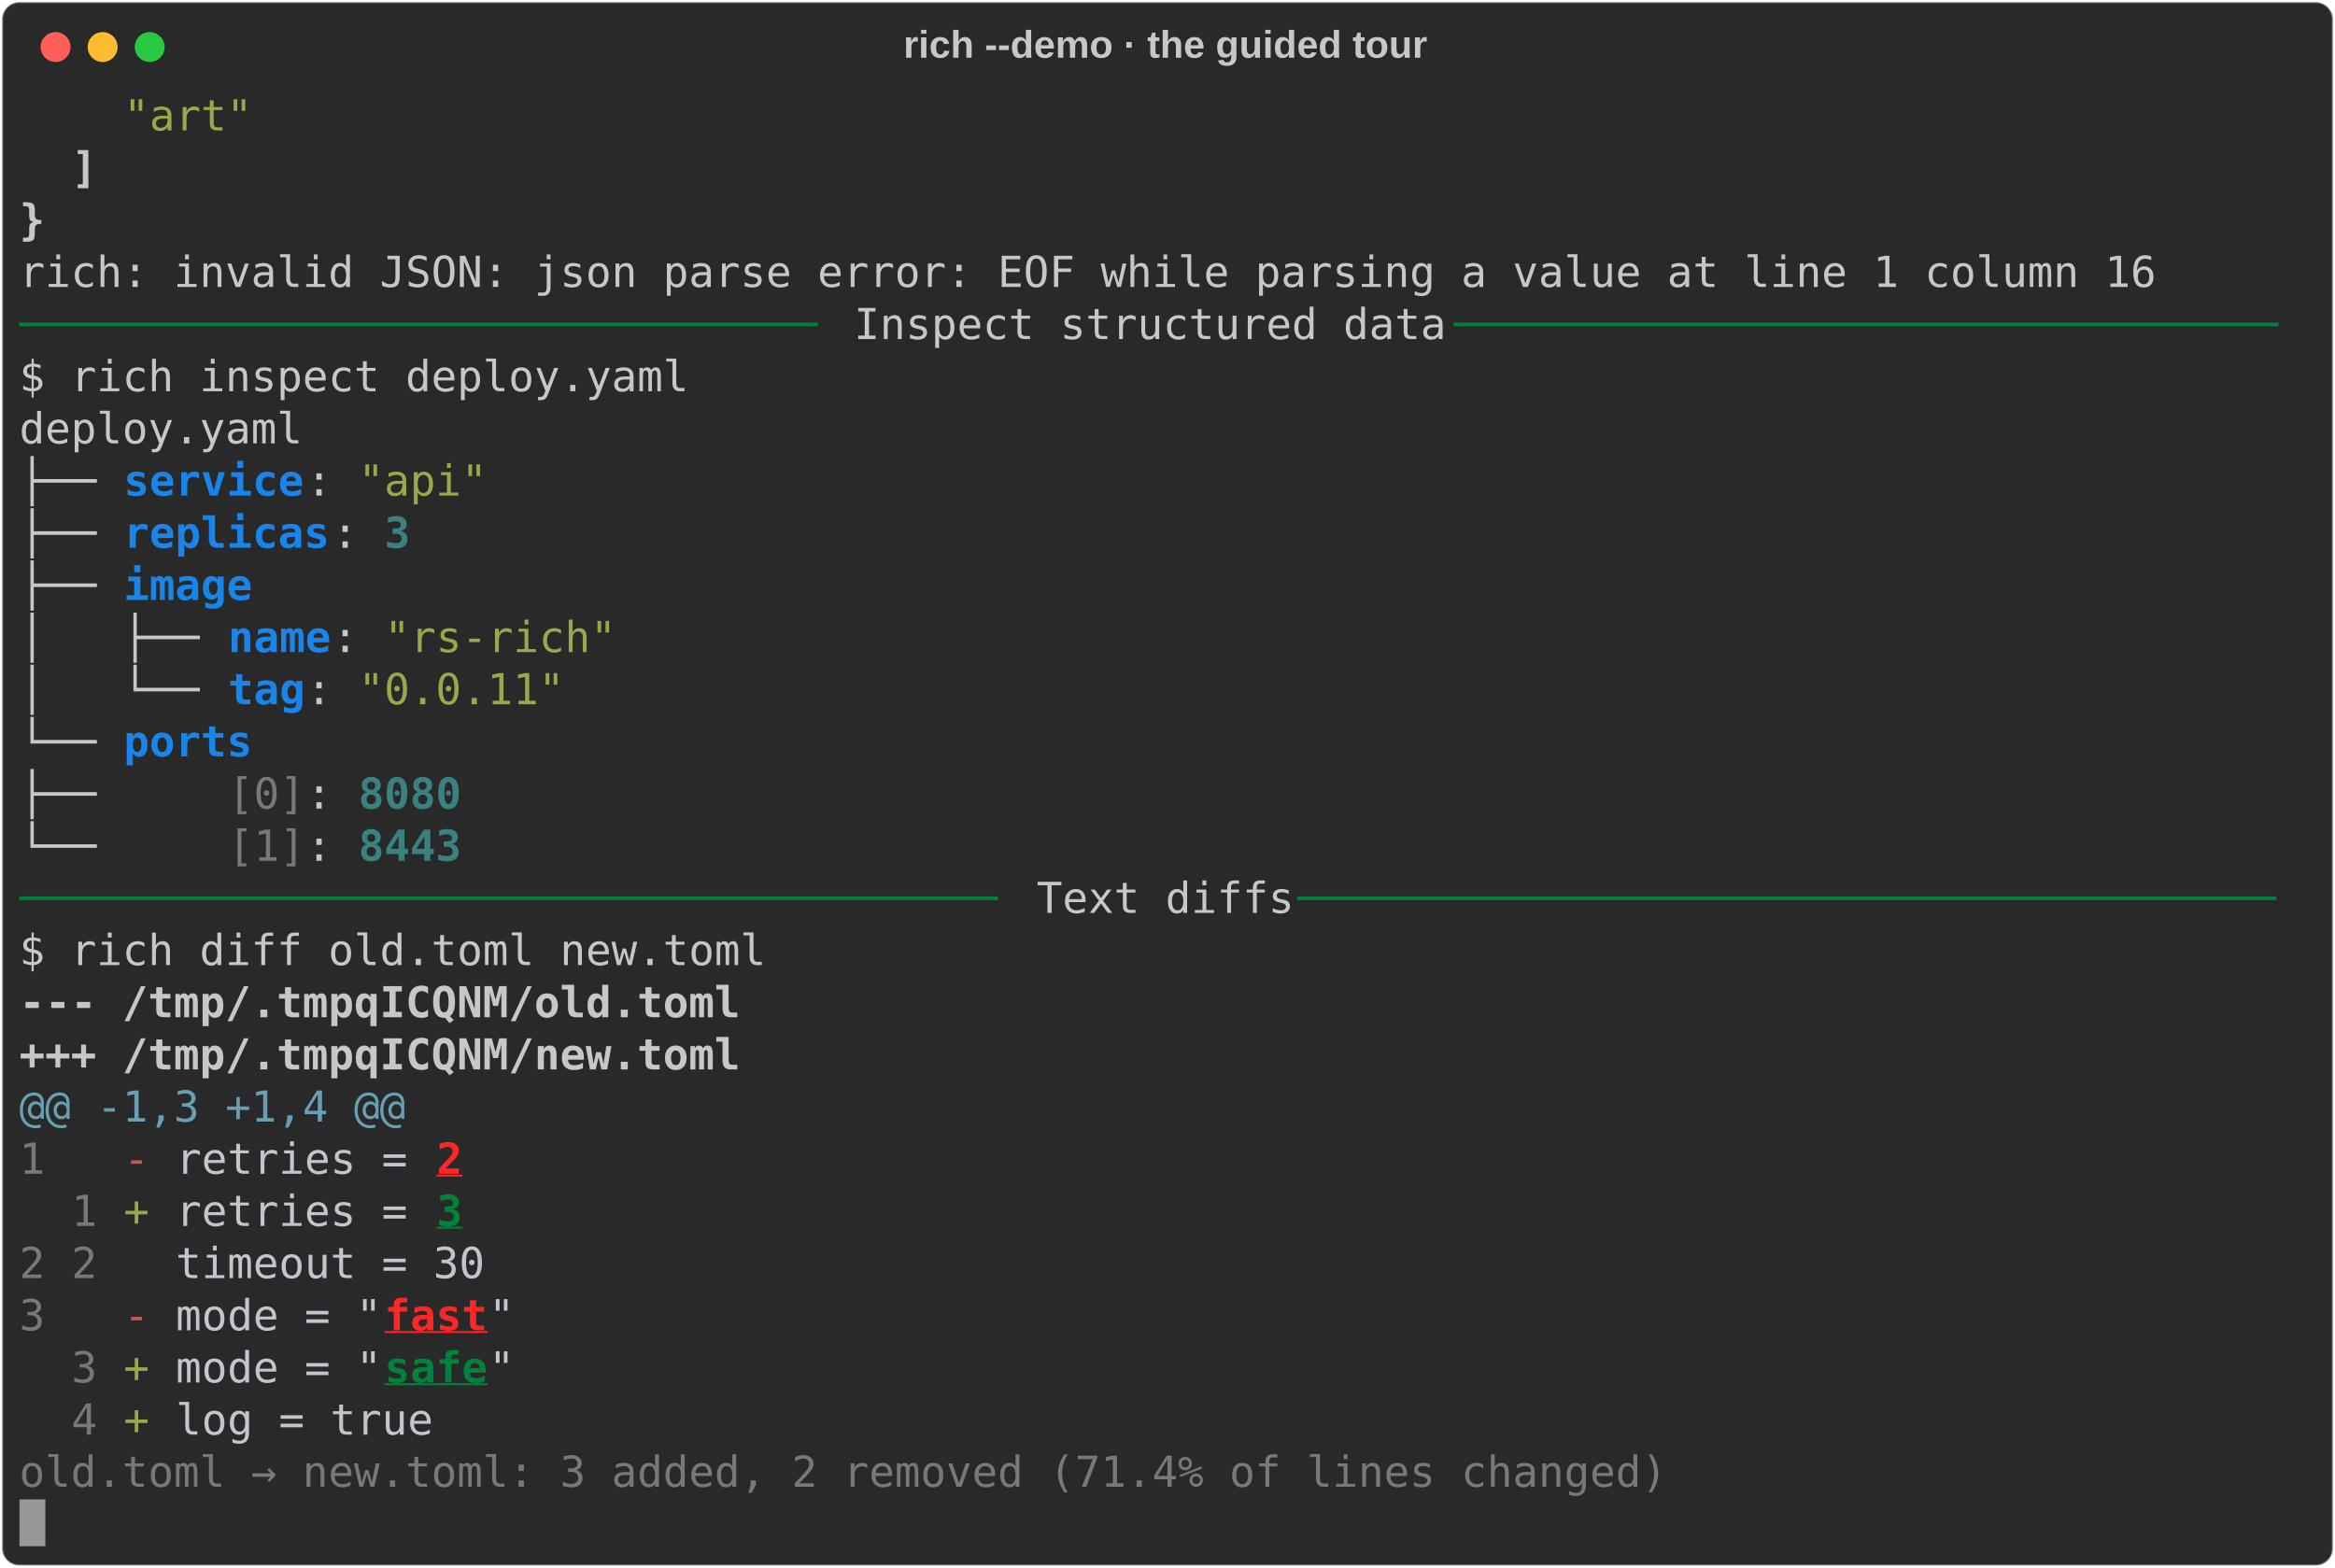
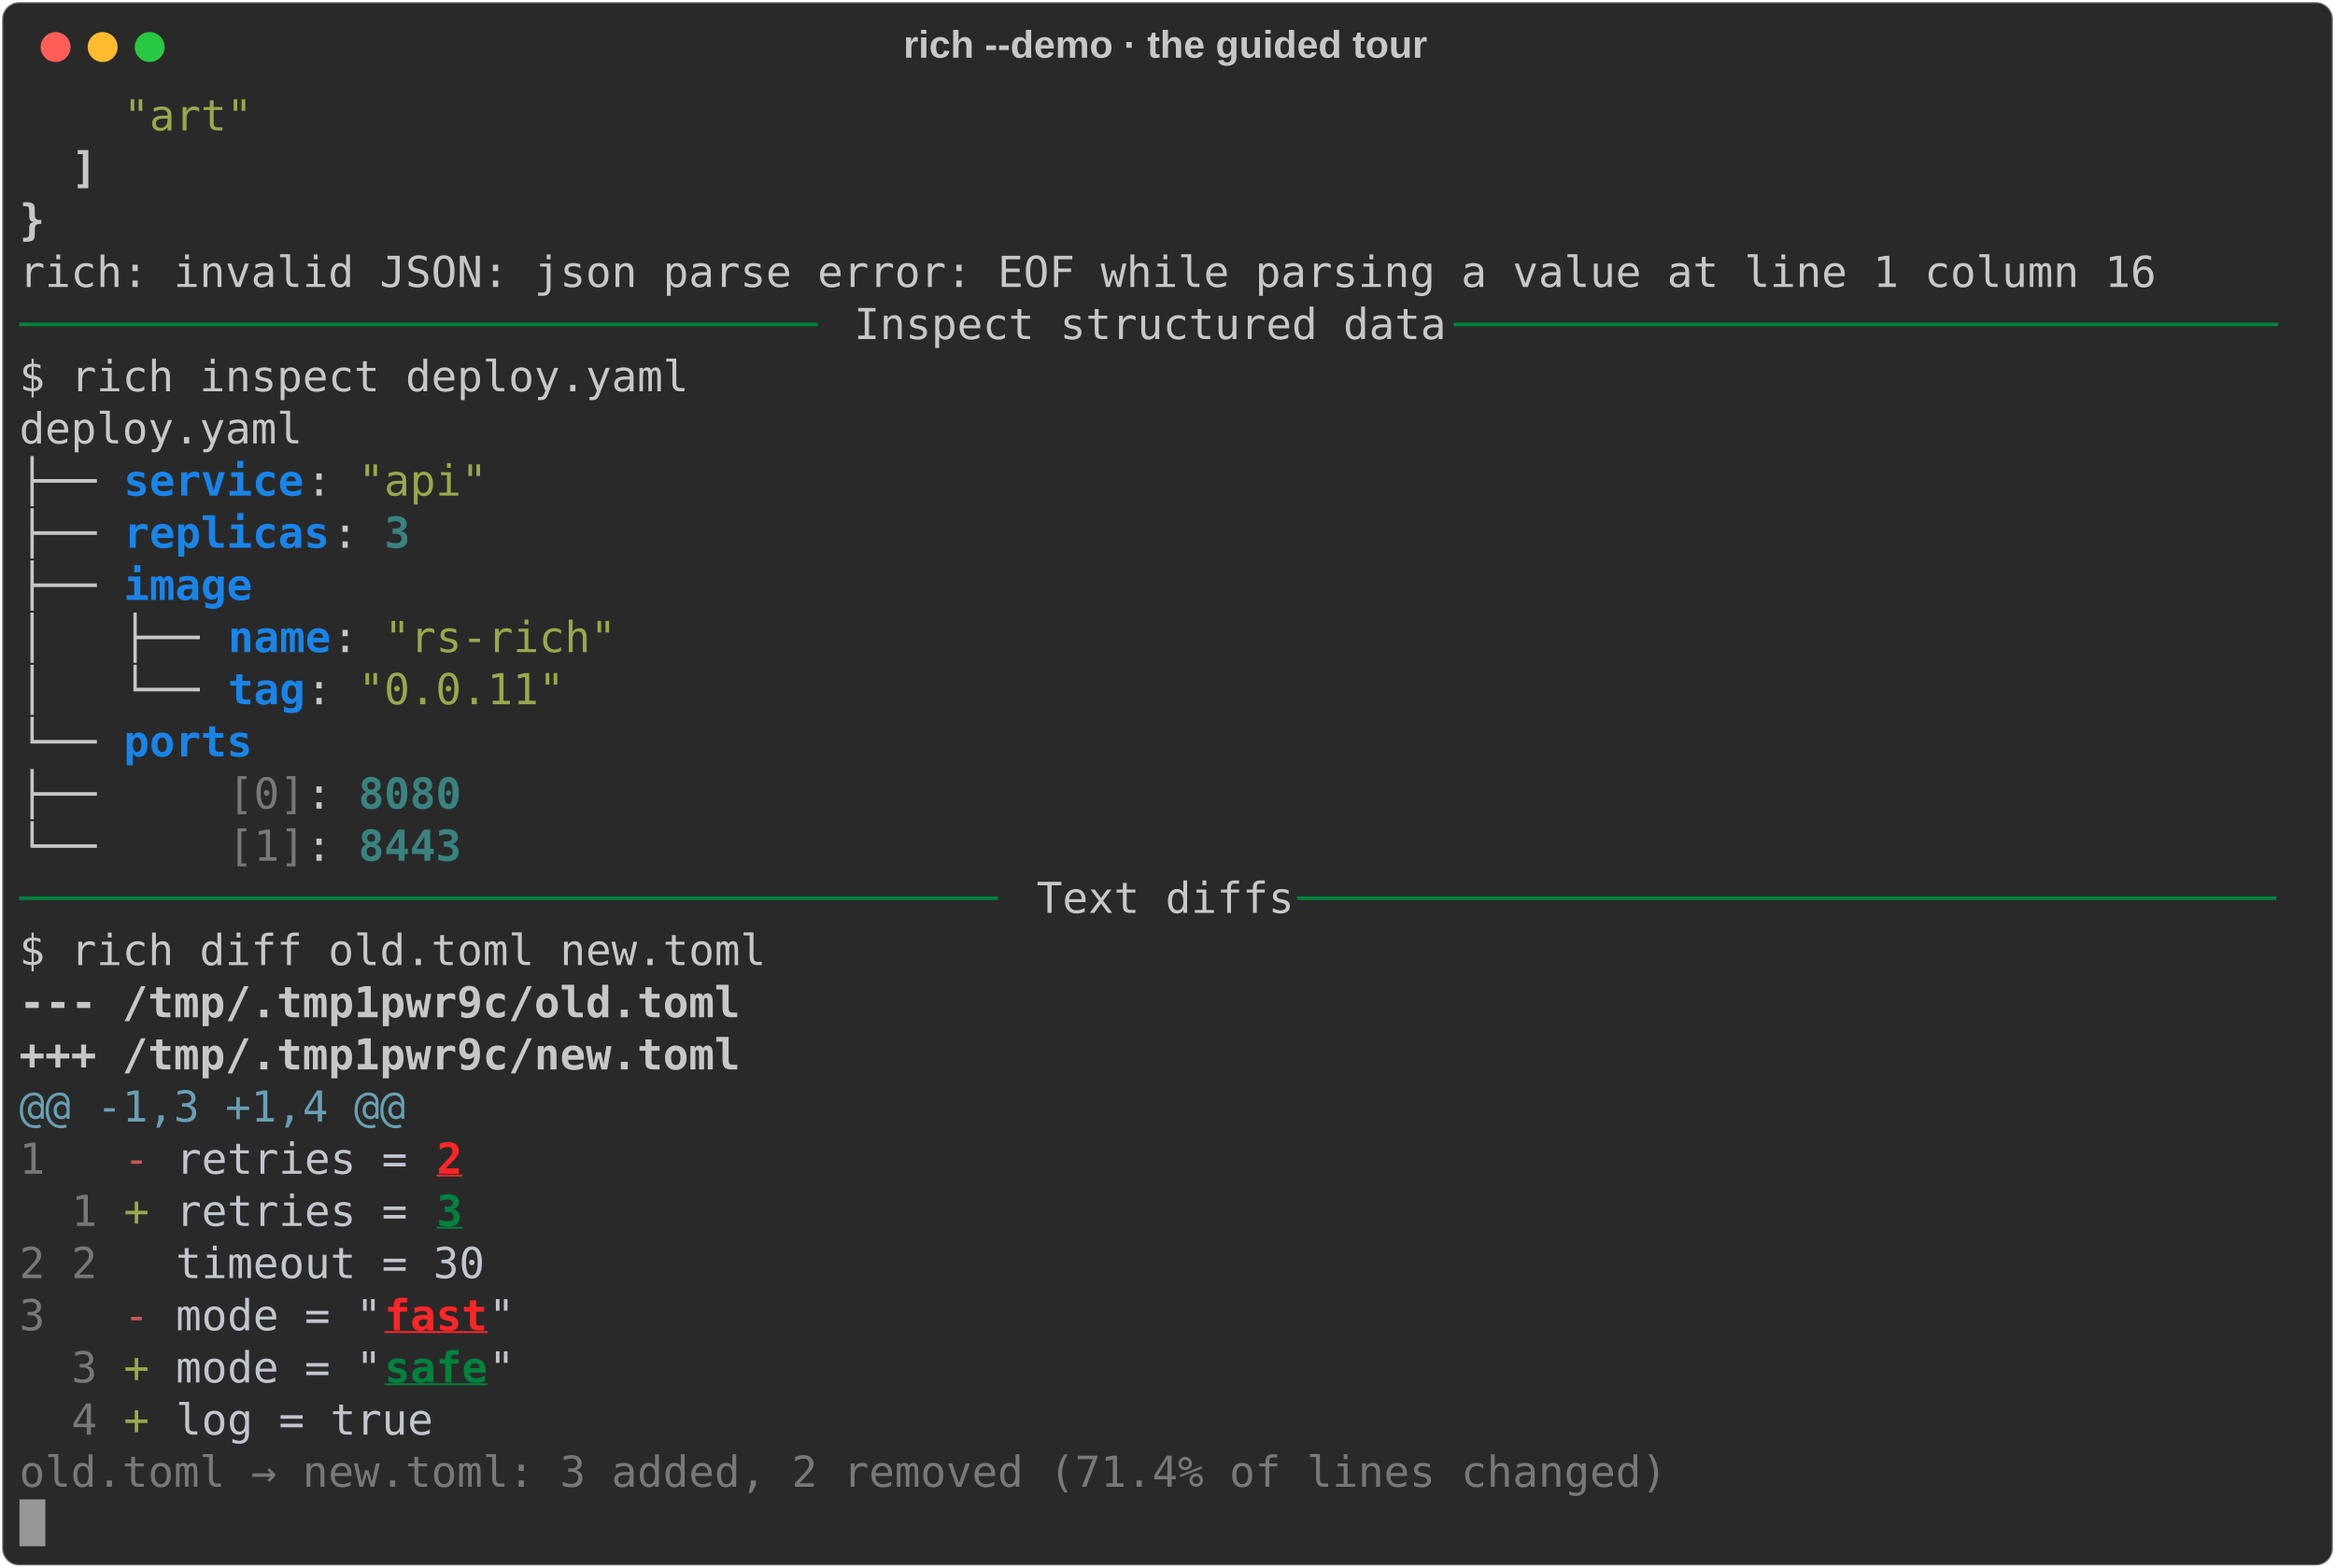
<svg xmlns="http://www.w3.org/2000/svg" class="rich-terminal" viewBox="0 0 1092 733.2">
  <style>

    @font-face {
        font-family: "Fira Code";
        src: local("FiraCode-Regular"),
                url("https://cdnjs.cloudflare.com/ajax/libs/firacode/6.2.0/woff2/FiraCode-Regular.woff2") format("woff2"),
                url("https://cdnjs.cloudflare.com/ajax/libs/firacode/6.2.0/woff/FiraCode-Regular.woff") format("woff");
        font-style: normal;
        font-weight: 400;
    }
    @font-face {
        font-family: "Fira Code";
        src: local("FiraCode-Bold"),
                url("https://cdnjs.cloudflare.com/ajax/libs/firacode/6.2.0/woff2/FiraCode-Bold.woff2") format("woff2"),
                url("https://cdnjs.cloudflare.com/ajax/libs/firacode/6.2.0/woff/FiraCode-Bold.woff") format("woff");
        font-style: bold;
        font-weight: 700;
    }

    .rich-record-matrix {
        font-family: Fira Code, monospace;
        font-size: 20px;
        line-height: 24.4px;
        font-variant-east-asian: full-width;
    }

    .rich-record-title {
        font-size: 18px;
        font-weight: bold;
        font-family: arial;
    }

    .rich-record-r1 { fill: #c5c8c6 }
.rich-record-r2 { fill: #98a84b }
.rich-record-r3 { fill: #c5c8c6;font-weight: bold }
.rich-record-r4 { fill: #00823d }
.rich-record-r5 { fill: #1984e9;font-weight: bold }
.rich-record-r6 { fill: #398280;font-weight: bold }
.rich-record-r7 { fill: #777877 }
.rich-record-r8 { fill: #68a0b3 }
.rich-record-r9 { fill: #cc555a }
.rich-record-r10 { fill: #c0c5ce }
.rich-record-r11 { fill: #ff2627;font-weight: bold;text-decoration: underline; }
.rich-record-r12 { fill: #00823d;font-weight: bold;text-decoration: underline; }
    </style>
  <defs>
    <clipPath id="rich-record-clip-terminal">
      <rect x="0" y="0" width="1072.6" height="682.2" />
    </clipPath>
    <clipPath id="rich-record-line-0">
      <rect x="0" y="1.5" width="1073.6" height="24.65" />
    </clipPath>
    <clipPath id="rich-record-line-1">
      <rect x="0" y="25.9" width="1073.6" height="24.65" />
    </clipPath>
    <clipPath id="rich-record-line-2">
      <rect x="0" y="50.3" width="1073.6" height="24.65" />
    </clipPath>
    <clipPath id="rich-record-line-3">
      <rect x="0" y="74.7" width="1073.6" height="24.65" />
    </clipPath>
    <clipPath id="rich-record-line-4">
      <rect x="0" y="99.1" width="1073.6" height="24.65" />
    </clipPath>
    <clipPath id="rich-record-line-5">
      <rect x="0" y="123.5" width="1073.6" height="24.65" />
    </clipPath>
    <clipPath id="rich-record-line-6">
      <rect x="0" y="147.9" width="1073.6" height="24.65" />
    </clipPath>
    <clipPath id="rich-record-line-7">
      <rect x="0" y="172.3" width="1073.6" height="24.65" />
    </clipPath>
    <clipPath id="rich-record-line-8">
      <rect x="0" y="196.7" width="1073.6" height="24.65" />
    </clipPath>
    <clipPath id="rich-record-line-9">
      <rect x="0" y="221.1" width="1073.6" height="24.65" />
    </clipPath>
    <clipPath id="rich-record-line-10">
      <rect x="0" y="245.5" width="1073.6" height="24.65" />
    </clipPath>
    <clipPath id="rich-record-line-11">
      <rect x="0" y="269.9" width="1073.6" height="24.65" />
    </clipPath>
    <clipPath id="rich-record-line-12">
      <rect x="0" y="294.3" width="1073.6" height="24.65" />
    </clipPath>
    <clipPath id="rich-record-line-13">
      <rect x="0" y="318.7" width="1073.6" height="24.65" />
    </clipPath>
    <clipPath id="rich-record-line-14">
      <rect x="0" y="343.1" width="1073.6" height="24.65" />
    </clipPath>
    <clipPath id="rich-record-line-15">
      <rect x="0" y="367.5" width="1073.6" height="24.65" />
    </clipPath>
    <clipPath id="rich-record-line-16">
      <rect x="0" y="391.9" width="1073.6" height="24.65" />
    </clipPath>
    <clipPath id="rich-record-line-17">
      <rect x="0" y="416.3" width="1073.6" height="24.65" />
    </clipPath>
    <clipPath id="rich-record-line-18">
      <rect x="0" y="440.7" width="1073.6" height="24.65" />
    </clipPath>
    <clipPath id="rich-record-line-19">
      <rect x="0" y="465.1" width="1073.6" height="24.65" />
    </clipPath>
    <clipPath id="rich-record-line-20">
      <rect x="0" y="489.5" width="1073.6" height="24.65" />
    </clipPath>
    <clipPath id="rich-record-line-21">
      <rect x="0" y="513.9" width="1073.6" height="24.65" />
    </clipPath>
    <clipPath id="rich-record-line-22">
      <rect x="0" y="538.3" width="1073.6" height="24.65" />
    </clipPath>
    <clipPath id="rich-record-line-23">
      <rect x="0" y="562.7" width="1073.6" height="24.65" />
    </clipPath>
    <clipPath id="rich-record-line-24">
      <rect x="0" y="587.1" width="1073.6" height="24.65" />
    </clipPath>
    <clipPath id="rich-record-line-25">
      <rect x="0" y="611.5" width="1073.6" height="24.65" />
    </clipPath>
    <clipPath id="rich-record-line-26">
      <rect x="0" y="635.9" width="1073.6" height="24.65" />
    </clipPath>
  </defs>
  <rect fill="#292929" stroke="rgba(255,255,255,0.35)" stroke-width="1" x="1" y="1" width="1090" height="731.2" rx="8" />
  <text class="rich-record-title" fill="#c5c8c6" text-anchor="middle" x="545" y="27">rich --demo · the guided tour</text>
  <g transform="translate(26,22)">
    <circle cx="0" cy="0" r="7" fill="#ff5f57" />
    <circle cx="22" cy="0" r="7" fill="#febc2e" />
    <circle cx="44" cy="0" r="7" fill="#28c840" />
  </g>
  <g transform="translate(9, 41)" clip-path="url(#rich-record-clip-terminal)">
    <g class="rich-record-matrix">
      <text class="rich-record-r2" x="48.8" y="20" textLength="61" clip-path="url(#rich-record-line-0)">"art"</text>
      <text class="rich-record-r1" x="1073.6" y="20" textLength="12.2" clip-path="url(#rich-record-line-0)">
</text>
      <text class="rich-record-r3" x="24.4" y="44.4" textLength="12.2" clip-path="url(#rich-record-line-1)">]</text>
      <text class="rich-record-r1" x="1073.6" y="44.4" textLength="12.2" clip-path="url(#rich-record-line-1)">
</text>
      <text class="rich-record-r3" x="0" y="68.8" textLength="12.2" clip-path="url(#rich-record-line-2)">}</text>
      <text class="rich-record-r1" x="1073.6" y="68.8" textLength="12.2" clip-path="url(#rich-record-line-2)">
</text>
      <text class="rich-record-r1" x="0" y="93.2" textLength="1073.6" clip-path="url(#rich-record-line-3)">rich: invalid JSON: json parse error: EOF while parsing a value at line 1 column 16     </text>
      <text class="rich-record-r1" x="1073.6" y="93.2" textLength="12.2" clip-path="url(#rich-record-line-3)">
</text>
      <text class="rich-record-r4" x="0" y="117.6" textLength="390.4" clip-path="url(#rich-record-line-4)">─────────────────────────────── </text>
      <text class="rich-record-r1" x="390.4" y="117.6" textLength="280.6" clip-path="url(#rich-record-line-4)">Inspect structured data</text>
      <text class="rich-record-r4" x="671" y="117.6" textLength="402.6" clip-path="url(#rich-record-line-4)"> ────────────────────────────────</text>
      <text class="rich-record-r1" x="1073.6" y="117.6" textLength="12.2" clip-path="url(#rich-record-line-4)">
</text>
      <text class="rich-record-r1" x="0" y="142" textLength="1073.6" clip-path="url(#rich-record-line-5)">$ rich inspect deploy.yaml                                                              </text>
      <text class="rich-record-r1" x="1073.6" y="142" textLength="12.2" clip-path="url(#rich-record-line-5)">
</text>
      <text class="rich-record-r1" x="0" y="166.4" textLength="1073.6" clip-path="url(#rich-record-line-6)">deploy.yaml                                                                             </text>
      <text class="rich-record-r1" x="1073.6" y="166.4" textLength="12.2" clip-path="url(#rich-record-line-6)">
</text>
      <text class="rich-record-r1" x="0" y="190.8" textLength="48.8" clip-path="url(#rich-record-line-7)">├── </text>
      <text class="rich-record-r5" x="48.8" y="190.8" textLength="85.4" clip-path="url(#rich-record-line-7)">service</text>
      <text class="rich-record-r1" x="134.2" y="190.8" textLength="24.4" clip-path="url(#rich-record-line-7)">: </text>
      <text class="rich-record-r2" x="158.6" y="190.8" textLength="61" clip-path="url(#rich-record-line-7)">"api"</text>
      <text class="rich-record-r1" x="1073.6" y="190.8" textLength="12.2" clip-path="url(#rich-record-line-7)">
</text>
      <text class="rich-record-r1" x="0" y="215.2" textLength="48.8" clip-path="url(#rich-record-line-8)">├── </text>
      <text class="rich-record-r5" x="48.8" y="215.2" textLength="97.6" clip-path="url(#rich-record-line-8)">replicas</text>
      <text class="rich-record-r1" x="146.4" y="215.2" textLength="24.4" clip-path="url(#rich-record-line-8)">: </text>
      <text class="rich-record-r6" x="170.8" y="215.2" textLength="12.2" clip-path="url(#rich-record-line-8)">3</text>
      <text class="rich-record-r1" x="1073.6" y="215.2" textLength="12.2" clip-path="url(#rich-record-line-8)">
</text>
      <text class="rich-record-r1" x="0" y="239.6" textLength="48.8" clip-path="url(#rich-record-line-9)">├── </text>
      <text class="rich-record-r5" x="48.8" y="239.6" textLength="61" clip-path="url(#rich-record-line-9)">image</text>
      <text class="rich-record-r1" x="1073.6" y="239.6" textLength="12.2" clip-path="url(#rich-record-line-9)">
</text>
      <text class="rich-record-r1" x="0" y="264" textLength="97.6" clip-path="url(#rich-record-line-10)">│   ├── </text>
      <text class="rich-record-r5" x="97.6" y="264" textLength="48.8" clip-path="url(#rich-record-line-10)">name</text>
      <text class="rich-record-r1" x="146.4" y="264" textLength="24.4" clip-path="url(#rich-record-line-10)">: </text>
      <text class="rich-record-r2" x="170.8" y="264" textLength="109.8" clip-path="url(#rich-record-line-10)">"rs-rich"</text>
      <text class="rich-record-r1" x="1073.6" y="264" textLength="12.2" clip-path="url(#rich-record-line-10)">
</text>
      <text class="rich-record-r1" x="0" y="288.4" textLength="97.6" clip-path="url(#rich-record-line-11)">│   └── </text>
      <text class="rich-record-r5" x="97.6" y="288.4" textLength="36.6" clip-path="url(#rich-record-line-11)">tag</text>
      <text class="rich-record-r1" x="134.2" y="288.4" textLength="24.4" clip-path="url(#rich-record-line-11)">: </text>
      <text class="rich-record-r2" x="158.6" y="288.4" textLength="97.6" clip-path="url(#rich-record-line-11)">"0.0.11"</text>
      <text class="rich-record-r1" x="1073.6" y="288.4" textLength="12.2" clip-path="url(#rich-record-line-11)">
</text>
      <text class="rich-record-r1" x="0" y="312.8" textLength="48.8" clip-path="url(#rich-record-line-12)">└── </text>
      <text class="rich-record-r5" x="48.8" y="312.8" textLength="61" clip-path="url(#rich-record-line-12)">ports</text>
      <text class="rich-record-r1" x="1073.6" y="312.8" textLength="12.2" clip-path="url(#rich-record-line-12)">
</text>
      <text class="rich-record-r1" x="0" y="337.2" textLength="97.6" clip-path="url(#rich-record-line-13)">    ├── </text>
      <text class="rich-record-r7" x="97.6" y="337.2" textLength="36.6" clip-path="url(#rich-record-line-13)">[0]</text>
      <text class="rich-record-r1" x="134.2" y="337.2" textLength="24.4" clip-path="url(#rich-record-line-13)">: </text>
      <text class="rich-record-r6" x="158.6" y="337.2" textLength="48.8" clip-path="url(#rich-record-line-13)">8080</text>
      <text class="rich-record-r1" x="1073.6" y="337.2" textLength="12.2" clip-path="url(#rich-record-line-13)">
</text>
      <text class="rich-record-r1" x="0" y="361.6" textLength="97.6" clip-path="url(#rich-record-line-14)">    └── </text>
      <text class="rich-record-r7" x="97.6" y="361.6" textLength="36.6" clip-path="url(#rich-record-line-14)">[1]</text>
      <text class="rich-record-r1" x="134.2" y="361.6" textLength="24.4" clip-path="url(#rich-record-line-14)">: </text>
      <text class="rich-record-r6" x="158.6" y="361.6" textLength="48.8" clip-path="url(#rich-record-line-14)">8443</text>
      <text class="rich-record-r1" x="1073.6" y="361.6" textLength="12.2" clip-path="url(#rich-record-line-14)">
</text>
      <text class="rich-record-r4" x="0" y="386" textLength="475.8" clip-path="url(#rich-record-line-15)">────────────────────────────────────── </text>
      <text class="rich-record-r1" x="475.8" y="386" textLength="122" clip-path="url(#rich-record-line-15)">Text diffs</text>
      <text class="rich-record-r4" x="597.8" y="386" textLength="475.8" clip-path="url(#rich-record-line-15)"> ──────────────────────────────────────</text>
      <text class="rich-record-r1" x="1073.6" y="386" textLength="12.2" clip-path="url(#rich-record-line-15)">
</text>
      <text class="rich-record-r1" x="0" y="410.4" textLength="1073.6" clip-path="url(#rich-record-line-16)">$ rich diff old.toml new.toml                                                           </text>
      <text class="rich-record-r1" x="1073.6" y="410.4" textLength="12.2" clip-path="url(#rich-record-line-16)">
</text>
-       <text class="rich-record-r3" x="0" y="434.8" textLength="341.6" clip-path="url(#rich-record-line-17)">--- /tmp/.tmpqICQNM/old.toml</text>
+       <text class="rich-record-r3" x="0" y="434.8" textLength="341.6" clip-path="url(#rich-record-line-17)">--- /tmp/.tmp1pwr9c/old.toml</text>
      <text class="rich-record-r1" x="1073.6" y="434.8" textLength="12.2" clip-path="url(#rich-record-line-17)">
</text>
-       <text class="rich-record-r3" x="0" y="459.2" textLength="341.6" clip-path="url(#rich-record-line-18)">+++ /tmp/.tmpqICQNM/new.toml</text>
+       <text class="rich-record-r3" x="0" y="459.2" textLength="341.6" clip-path="url(#rich-record-line-18)">+++ /tmp/.tmp1pwr9c/new.toml</text>
      <text class="rich-record-r1" x="1073.6" y="459.2" textLength="12.2" clip-path="url(#rich-record-line-18)">
</text>
      <text class="rich-record-r8" x="0" y="483.6" textLength="183" clip-path="url(#rich-record-line-19)">@@ -1,3 +1,4 @@</text>
      <text class="rich-record-r1" x="1073.6" y="483.6" textLength="12.2" clip-path="url(#rich-record-line-19)">
</text>
      <text class="rich-record-r7" x="0" y="508" textLength="12.2" clip-path="url(#rich-record-line-20)">1</text>
      <text class="rich-record-r9" x="48.8" y="508" textLength="12.2" clip-path="url(#rich-record-line-20)">-</text>
      <text class="rich-record-r10" x="73.2" y="508" textLength="122" clip-path="url(#rich-record-line-20)">retries = </text>
      <text class="rich-record-r11" x="195.2" y="508" textLength="12.2" clip-path="url(#rich-record-line-20)">2</text>
      <text class="rich-record-r1" x="1073.6" y="508" textLength="12.2" clip-path="url(#rich-record-line-20)">
</text>
      <text class="rich-record-r7" x="24.4" y="532.4" textLength="12.2" clip-path="url(#rich-record-line-21)">1</text>
      <text class="rich-record-r2" x="48.8" y="532.4" textLength="12.2" clip-path="url(#rich-record-line-21)">+</text>
      <text class="rich-record-r10" x="73.2" y="532.4" textLength="122" clip-path="url(#rich-record-line-21)">retries = </text>
      <text class="rich-record-r12" x="195.2" y="532.4" textLength="12.2" clip-path="url(#rich-record-line-21)">3</text>
      <text class="rich-record-r1" x="1073.6" y="532.4" textLength="12.2" clip-path="url(#rich-record-line-21)">
</text>
      <text class="rich-record-r7" x="0" y="556.8" textLength="12.2" clip-path="url(#rich-record-line-22)">2</text>
      <text class="rich-record-r7" x="24.4" y="556.8" textLength="12.2" clip-path="url(#rich-record-line-22)">2</text>
      <text class="rich-record-r10" x="73.2" y="556.8" textLength="146.4" clip-path="url(#rich-record-line-22)">timeout = 30</text>
      <text class="rich-record-r1" x="1073.6" y="556.8" textLength="12.2" clip-path="url(#rich-record-line-22)">
</text>
      <text class="rich-record-r7" x="0" y="581.2" textLength="12.2" clip-path="url(#rich-record-line-23)">3</text>
      <text class="rich-record-r9" x="48.8" y="581.2" textLength="12.2" clip-path="url(#rich-record-line-23)">-</text>
      <text class="rich-record-r10" x="73.2" y="581.2" textLength="97.6" clip-path="url(#rich-record-line-23)">mode = "</text>
      <text class="rich-record-r11" x="170.8" y="581.2" textLength="48.8" clip-path="url(#rich-record-line-23)">fast</text>
      <text class="rich-record-r10" x="219.6" y="581.2" textLength="12.2" clip-path="url(#rich-record-line-23)">"</text>
      <text class="rich-record-r1" x="1073.6" y="581.2" textLength="12.2" clip-path="url(#rich-record-line-23)">
</text>
      <text class="rich-record-r7" x="24.4" y="605.6" textLength="12.2" clip-path="url(#rich-record-line-24)">3</text>
      <text class="rich-record-r2" x="48.8" y="605.6" textLength="12.2" clip-path="url(#rich-record-line-24)">+</text>
      <text class="rich-record-r10" x="73.2" y="605.6" textLength="97.6" clip-path="url(#rich-record-line-24)">mode = "</text>
      <text class="rich-record-r12" x="170.8" y="605.6" textLength="48.8" clip-path="url(#rich-record-line-24)">safe</text>
      <text class="rich-record-r10" x="219.6" y="605.6" textLength="12.2" clip-path="url(#rich-record-line-24)">"</text>
      <text class="rich-record-r1" x="1073.6" y="605.6" textLength="12.2" clip-path="url(#rich-record-line-24)">
</text>
      <text class="rich-record-r7" x="24.4" y="630" textLength="12.2" clip-path="url(#rich-record-line-25)">4</text>
      <text class="rich-record-r2" x="48.8" y="630" textLength="12.2" clip-path="url(#rich-record-line-25)">+</text>
      <text class="rich-record-r10" x="73.2" y="630" textLength="122" clip-path="url(#rich-record-line-25)">log = true</text>
      <text class="rich-record-r1" x="1073.6" y="630" textLength="12.2" clip-path="url(#rich-record-line-25)">
</text>
      <text class="rich-record-r7" x="0" y="654.4" textLength="780.8" clip-path="url(#rich-record-line-26)">old.toml → new.toml: 3 added, 2 removed (71.4% of lines changed)</text>
      <text class="rich-record-r1" x="1073.6" y="654.4" textLength="12.2" clip-path="url(#rich-record-line-26)">
</text>
      <rect x="0" y="660.3" width="12.2" height="24.65" fill="#c5c8c6" opacity="0.7" />
    </g>
  </g>
</svg>
